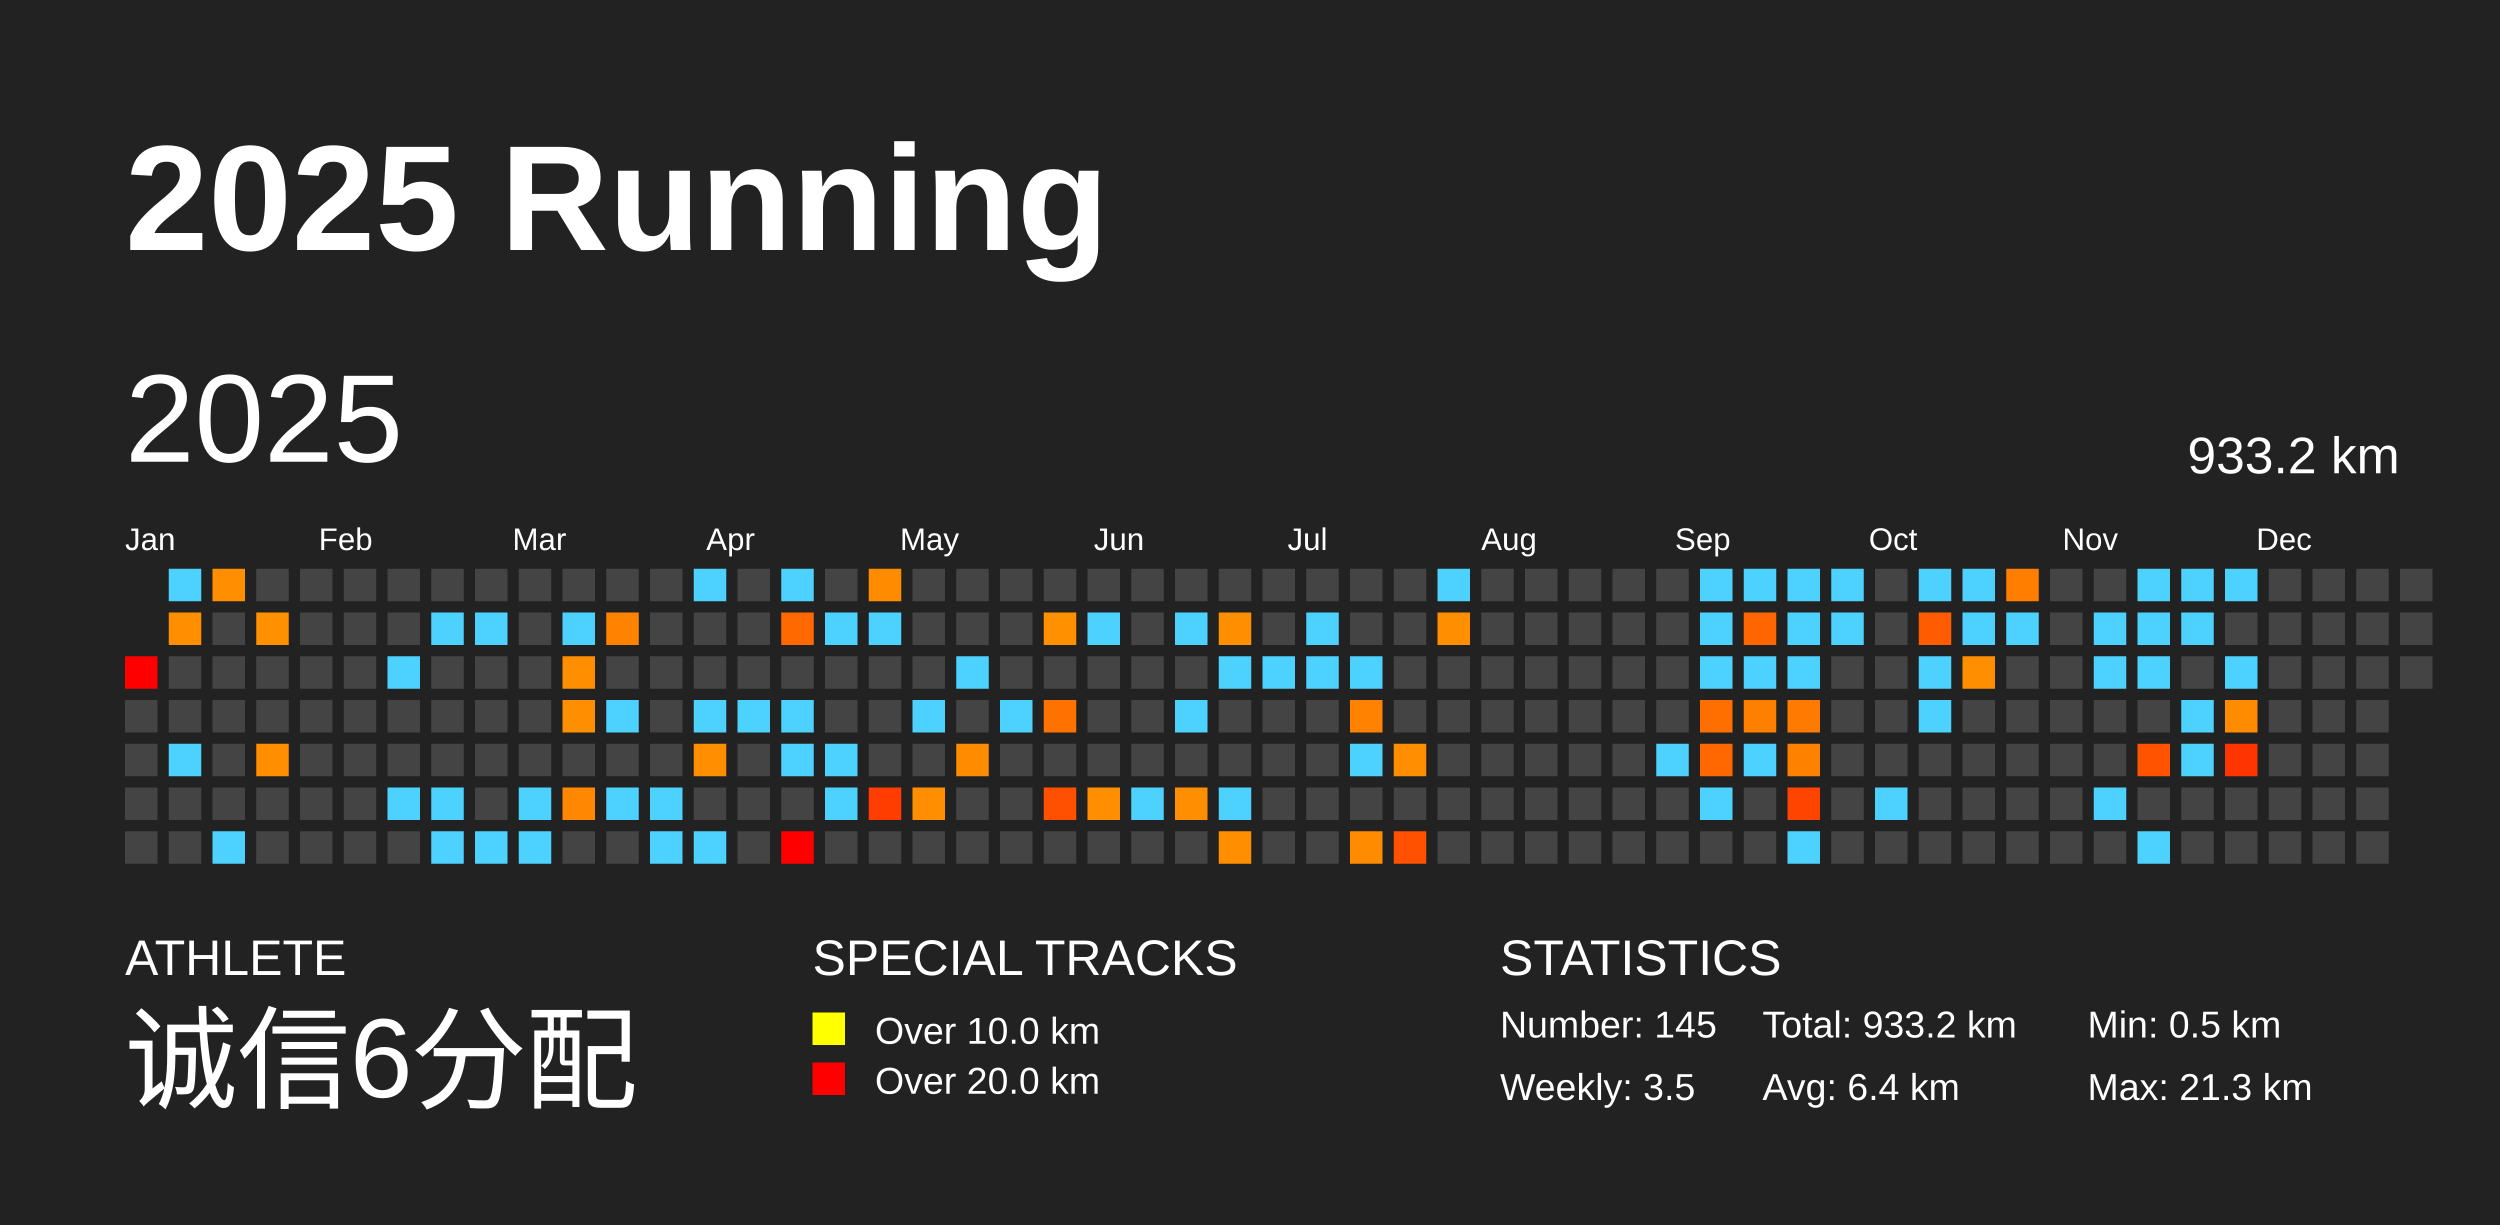
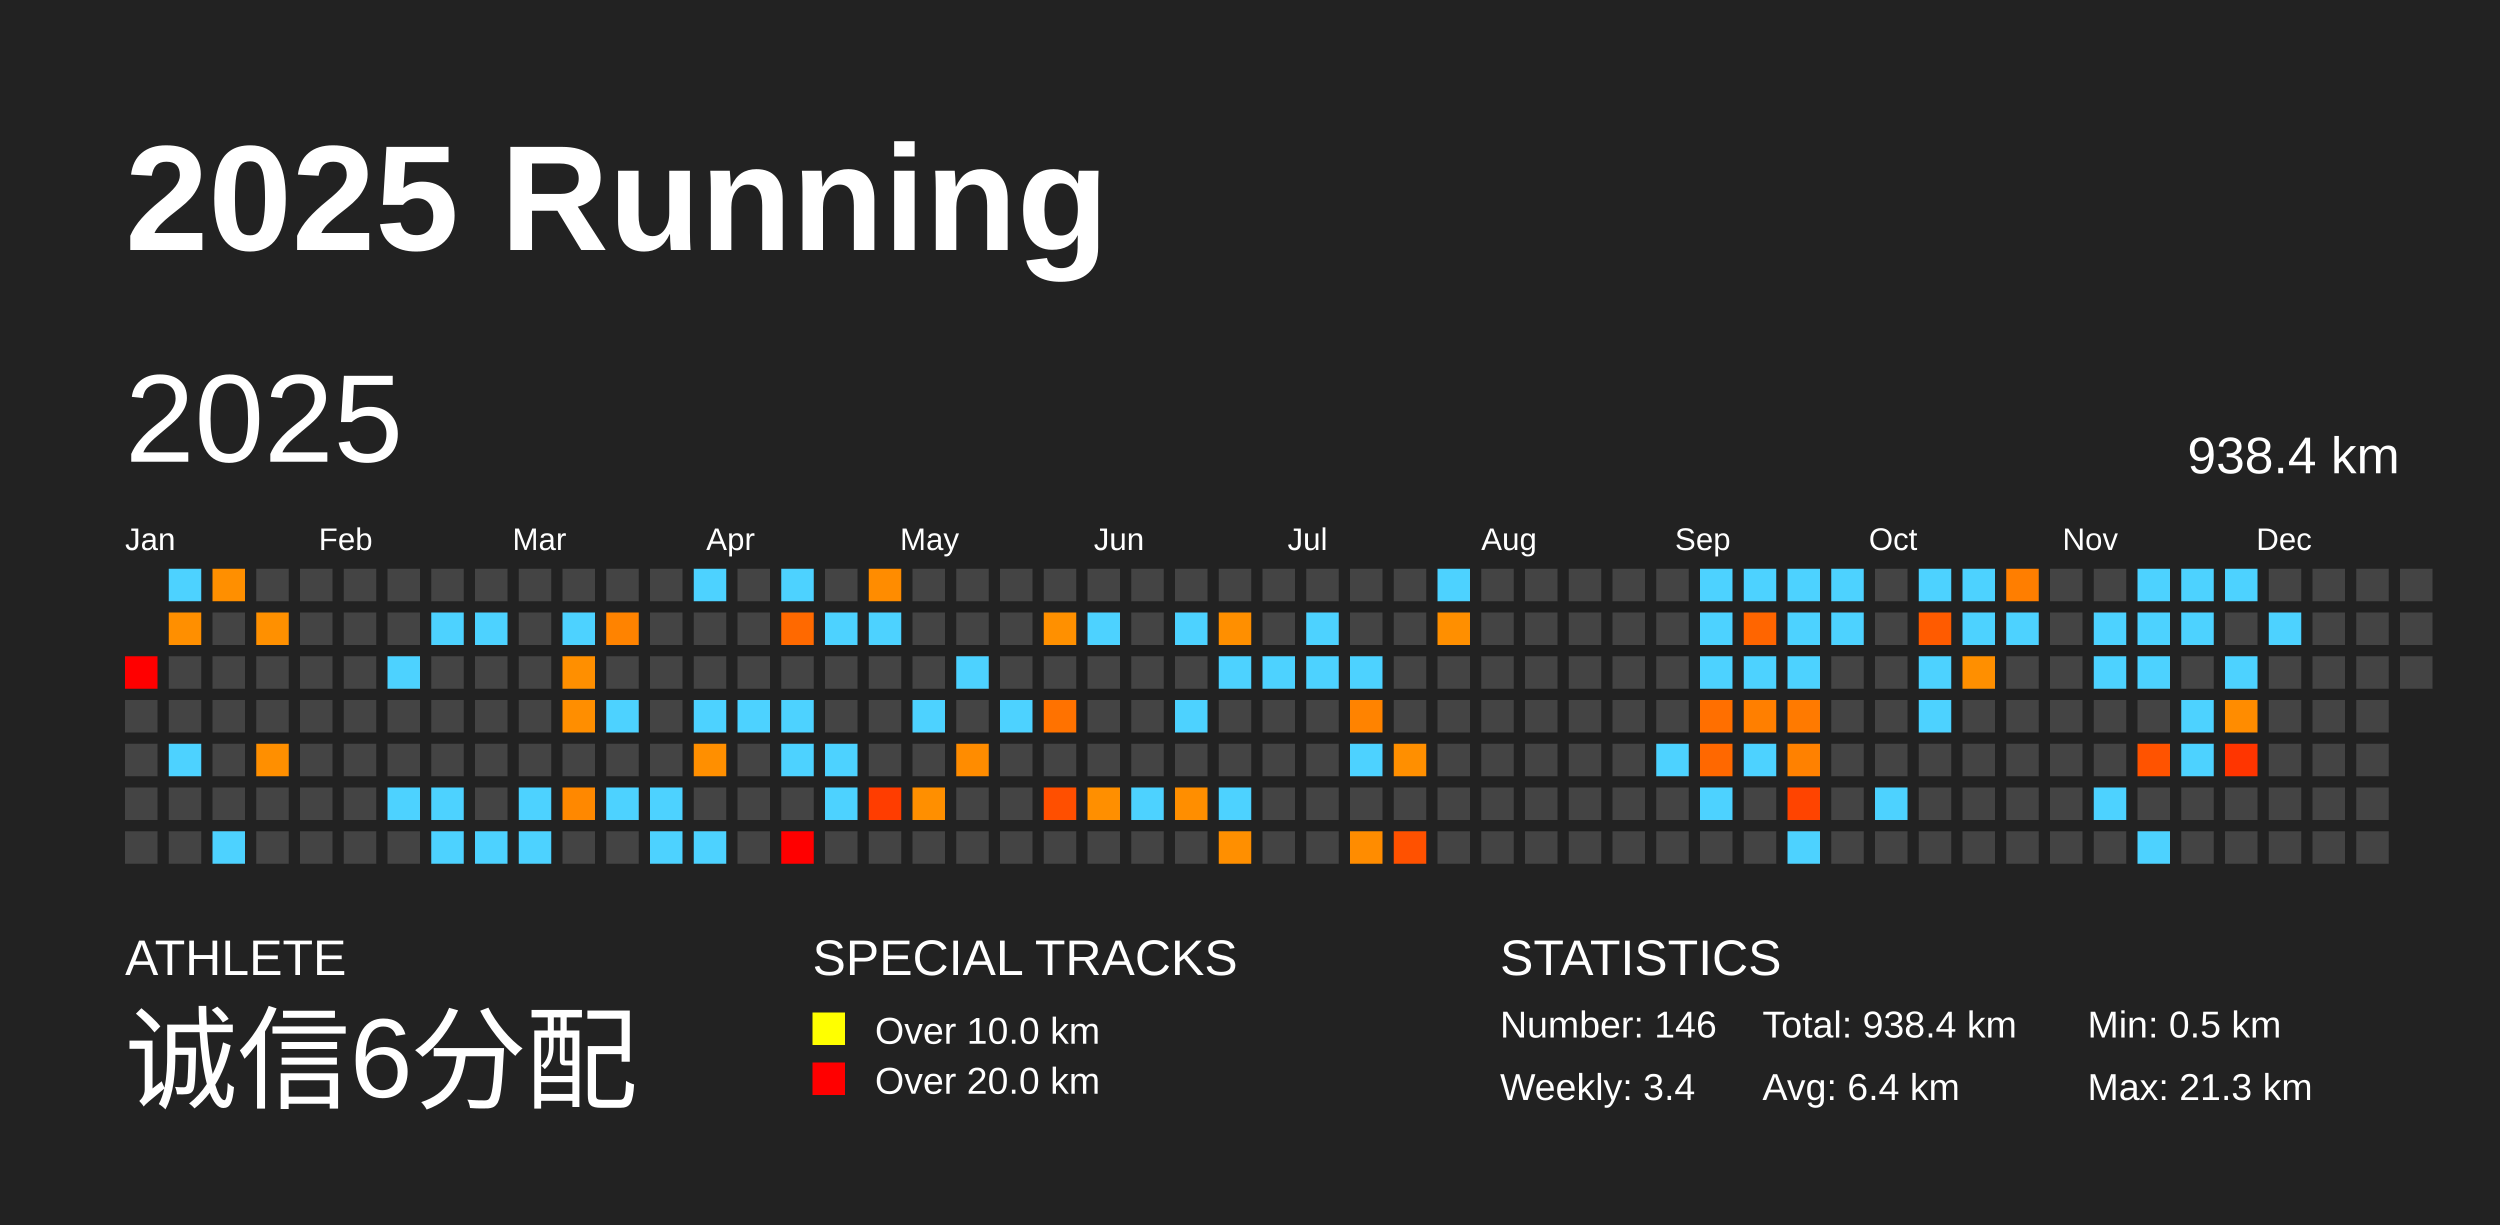
<svg xmlns="http://www.w3.org/2000/svg" baseProfile="full" height="98mm" version="1.1" viewBox="0,0,200,98" width="200mm">
  <defs />
  <rect fill="#222222" height="98" width="200" x="0" y="0" />
  <text fill="#FFFFFF" style="font-size:12px; font-family:Arial; font-weight:bold;" x="10" y="20">2025 Running</text>
  <text fill="#FFFFFF" style="font-size:4px; font-family:Arial" x="10" y="78">ATHLETE</text>
  <text fill="#FFFFFF" style="font-size:9px; font-family:Arial" x="10" y="88">诚信6分配</text>
  <text fill="#FFFFFF" style="font-size:4px; font-family:Arial" x="65" y="78">SPECIAL TRACKS</text>
  <rect fill="yellow" height="2.6" width="2.6" x="65" y="81" />
  <text fill="#FFFFFF" style="font-size:3px; font-family:Arial" x="70" y="83.5">Over 10.0 km</text>
  <rect fill="red" height="2.6" width="2.6" x="65" y="85" />
  <text fill="#FFFFFF" style="font-size:3px; font-family:Arial" x="70" y="87.5">Over 20.0 km</text>
  <text fill="#FFFFFF" style="font-size:4px; font-family:Arial" x="120" y="78">STATISTICS</text>
-   <text fill="#FFFFFF" style="font-size:3px; font-family:Arial" x="120" y="83">Number: 145</text>
-   <text fill="#FFFFFF" style="font-size:3px; font-family:Arial" x="120" y="88">Weekly: 3.5</text>
-   <text fill="#FFFFFF" style="font-size:3px; font-family:Arial" x="141" y="83">Total: 933.2 km</text>
+   <text fill="#FFFFFF" style="font-size:3px; font-family:Arial" x="120" y="83">Number: 146</text>
+   <text fill="#FFFFFF" style="font-size:3px; font-family:Arial" x="120" y="88">Weekly: 3.4</text>
+   <text fill="#FFFFFF" style="font-size:3px; font-family:Arial" x="141" y="83">Total: 938.4 km</text>
  <text fill="#FFFFFF" style="font-size:3px; font-family:Arial" x="141" y="88">Avg: 6.4 km</text>
  <text fill="#FFFFFF" style="font-size:3px; font-family:Arial" x="167" y="83">Min: 0.5 km</text>
  <text fill="#FFFFFF" style="font-size:3px; font-family:Arial" x="167" y="88">Max: 21.3 km</text>
  <text dominant-baseline="hanging" fill="#FFFFFF" style="font-size:10.0px; font-family:Arial;" x="10" y="30">2025</text>
-   <text dominant-baseline="hanging" fill="#FFFFFF" style="font-size:4.125px; font-family:Arial;" x="175" y="35">933.2 km</text>
+   <text dominant-baseline="hanging" fill="#FFFFFF" style="font-size:4.125px; font-family:Arial;" x="175" y="35">938.4 km</text>
  <text fill="#FFFFFF" style="font-size:2.5px; font-family:Arial" x="10.0" y="44">Jan</text>
  <text fill="#FFFFFF" style="font-size:2.5px; font-family:Arial" x="25.5" y="44">Feb</text>
  <text fill="#FFFFFF" style="font-size:2.5px; font-family:Arial" x="41.0" y="44">Mar</text>
  <text fill="#FFFFFF" style="font-size:2.5px; font-family:Arial" x="56.5" y="44">Apr</text>
  <text fill="#FFFFFF" style="font-size:2.5px; font-family:Arial" x="72.0" y="44">May</text>
  <text fill="#FFFFFF" style="font-size:2.5px; font-family:Arial" x="87.5" y="44">Jun</text>
  <text fill="#FFFFFF" style="font-size:2.5px; font-family:Arial" x="103.0" y="44">Jul</text>
  <text fill="#FFFFFF" style="font-size:2.5px; font-family:Arial" x="118.5" y="44">Aug</text>
  <text fill="#FFFFFF" style="font-size:2.5px; font-family:Arial" x="134.0" y="44">Sep</text>
  <text fill="#FFFFFF" style="font-size:2.5px; font-family:Arial" x="149.5" y="44">Oct</text>
  <text fill="#FFFFFF" style="font-size:2.5px; font-family:Arial" x="165.0" y="44">Nov</text>
  <text fill="#FFFFFF" style="font-size:2.5px; font-family:Arial" x="180.5" y="44">Dec</text>
  <rect fill="red" height="2.6" width="2.6" x="10.0" y="52.5" />
  <rect fill="#444444" height="2.6" width="2.6" x="10.0" y="56.0" />
  <rect fill="#444444" height="2.6" width="2.6" x="10.0" y="59.5" />
  <rect fill="#444444" height="2.6" width="2.6" x="10.0" y="63.0" />
  <rect fill="#444444" height="2.6" width="2.6" x="10.0" y="66.5" />
  <rect fill="#4dd2ff" height="2.6" width="2.6" x="13.5" y="45.5" />
  <rect fill="#ff8f00" height="2.6" width="2.6" x="13.5" y="49.0" />
  <rect fill="#444444" height="2.6" width="2.6" x="13.5" y="52.5" />
  <rect fill="#444444" height="2.6" width="2.6" x="13.5" y="56.0" />
  <rect fill="#4dd2ff" height="2.6" width="2.6" x="13.5" y="59.5" />
  <rect fill="#444444" height="2.6" width="2.6" x="13.5" y="63.0" />
  <rect fill="#444444" height="2.6" width="2.6" x="13.5" y="66.5" />
  <rect fill="#ff8f00" height="2.6" width="2.6" x="17.0" y="45.5" />
  <rect fill="#444444" height="2.6" width="2.6" x="17.0" y="49.0" />
  <rect fill="#444444" height="2.6" width="2.6" x="17.0" y="52.5" />
  <rect fill="#444444" height="2.6" width="2.6" x="17.0" y="56.0" />
  <rect fill="#444444" height="2.6" width="2.6" x="17.0" y="59.5" />
  <rect fill="#444444" height="2.6" width="2.6" x="17.0" y="63.0" />
  <rect fill="#4dd2ff" height="2.6" width="2.6" x="17.0" y="66.5" />
  <rect fill="#444444" height="2.6" width="2.6" x="20.5" y="45.5" />
  <rect fill="#ff9000" height="2.6" width="2.6" x="20.5" y="49.0" />
  <rect fill="#444444" height="2.6" width="2.6" x="20.5" y="52.5" />
  <rect fill="#444444" height="2.6" width="2.6" x="20.5" y="56.0" />
  <rect fill="#ff8f00" height="2.6" width="2.6" x="20.5" y="59.5" />
  <rect fill="#444444" height="2.6" width="2.6" x="20.5" y="63.0" />
  <rect fill="#444444" height="2.6" width="2.6" x="20.5" y="66.5" />
  <rect fill="#444444" height="2.6" width="2.6" x="24.0" y="45.5" />
  <rect fill="#444444" height="2.6" width="2.6" x="24.0" y="49.0" />
  <rect fill="#444444" height="2.6" width="2.6" x="24.0" y="52.5" />
  <rect fill="#444444" height="2.6" width="2.6" x="24.0" y="56.0" />
  <rect fill="#444444" height="2.6" width="2.6" x="24.0" y="59.5" />
  <rect fill="#444444" height="2.6" width="2.6" x="24.0" y="63.0" />
  <rect fill="#444444" height="2.6" width="2.6" x="24.0" y="66.5" />
  <rect fill="#444444" height="2.6" width="2.6" x="27.5" y="45.5" />
  <rect fill="#444444" height="2.6" width="2.6" x="27.5" y="49.0" />
  <rect fill="#444444" height="2.6" width="2.6" x="27.5" y="52.5" />
  <rect fill="#444444" height="2.6" width="2.6" x="27.5" y="56.0" />
  <rect fill="#444444" height="2.6" width="2.6" x="27.5" y="59.5" />
  <rect fill="#444444" height="2.6" width="2.6" x="27.5" y="63.0" />
  <rect fill="#444444" height="2.6" width="2.6" x="27.5" y="66.5" />
  <rect fill="#444444" height="2.6" width="2.6" x="31.0" y="45.5" />
  <rect fill="#444444" height="2.6" width="2.6" x="31.0" y="49.0" />
  <rect fill="#4dd2ff" height="2.6" width="2.6" x="31.0" y="52.5" />
  <rect fill="#444444" height="2.6" width="2.6" x="31.0" y="56.0" />
  <rect fill="#444444" height="2.6" width="2.6" x="31.0" y="59.5" />
  <rect fill="#4dd2ff" height="2.6" width="2.6" x="31.0" y="63.0" />
  <rect fill="#444444" height="2.6" width="2.6" x="31.0" y="66.5" />
  <rect fill="#444444" height="2.6" width="2.6" x="34.5" y="45.5" />
  <rect fill="#4dd2ff" height="2.6" width="2.6" x="34.5" y="49.0" />
  <rect fill="#444444" height="2.6" width="2.6" x="34.5" y="52.5" />
  <rect fill="#444444" height="2.6" width="2.6" x="34.5" y="56.0" />
  <rect fill="#444444" height="2.6" width="2.6" x="34.5" y="59.5" />
  <rect fill="#4dd2ff" height="2.6" width="2.6" x="34.5" y="63.0" />
  <rect fill="#4dd2ff" height="2.6" width="2.6" x="34.5" y="66.5" />
  <rect fill="#444444" height="2.6" width="2.6" x="38.0" y="45.5" />
  <rect fill="#4dd2ff" height="2.6" width="2.6" x="38.0" y="49.0" />
  <rect fill="#444444" height="2.6" width="2.6" x="38.0" y="52.5" />
  <rect fill="#444444" height="2.6" width="2.6" x="38.0" y="56.0" />
  <rect fill="#444444" height="2.6" width="2.6" x="38.0" y="59.5" />
  <rect fill="#444444" height="2.6" width="2.6" x="38.0" y="63.0" />
  <rect fill="#4dd2ff" height="2.6" width="2.6" x="38.0" y="66.5" />
  <rect fill="#444444" height="2.6" width="2.6" x="41.5" y="45.5" />
  <rect fill="#444444" height="2.6" width="2.6" x="41.5" y="49.0" />
  <rect fill="#444444" height="2.6" width="2.6" x="41.5" y="52.5" />
  <rect fill="#444444" height="2.6" width="2.6" x="41.5" y="56.0" />
  <rect fill="#444444" height="2.6" width="2.6" x="41.5" y="59.5" />
  <rect fill="#4dd2ff" height="2.6" width="2.6" x="41.5" y="63.0" />
  <rect fill="#4dd2ff" height="2.6" width="2.6" x="41.5" y="66.5" />
  <rect fill="#444444" height="2.6" width="2.6" x="45.0" y="45.5" />
  <rect fill="#4dd2ff" height="2.6" width="2.6" x="45.0" y="49.0" />
  <rect fill="#ff8f00" height="2.6" width="2.6" x="45.0" y="52.5" />
  <rect fill="#ff8e00" height="2.6" width="2.6" x="45.0" y="56.0" />
  <rect fill="#444444" height="2.6" width="2.6" x="45.0" y="59.5" />
  <rect fill="#ff8800" height="2.6" width="2.6" x="45.0" y="63.0" />
  <rect fill="#444444" height="2.6" width="2.6" x="45.0" y="66.5" />
  <rect fill="#444444" height="2.6" width="2.6" x="48.5" y="45.5" />
  <rect fill="#ff8300" height="2.6" width="2.6" x="48.5" y="49.0" />
  <rect fill="#444444" height="2.6" width="2.6" x="48.5" y="52.5" />
  <rect fill="#4dd2ff" height="2.6" width="2.6" x="48.5" y="56.0" />
  <rect fill="#444444" height="2.6" width="2.6" x="48.5" y="59.5" />
  <rect fill="#4dd2ff" height="2.6" width="2.6" x="48.5" y="63.0" />
  <rect fill="#444444" height="2.6" width="2.6" x="48.5" y="66.5" />
  <rect fill="#444444" height="2.6" width="2.6" x="52.0" y="45.5" />
  <rect fill="#444444" height="2.6" width="2.6" x="52.0" y="49.0" />
  <rect fill="#444444" height="2.6" width="2.6" x="52.0" y="52.5" />
  <rect fill="#444444" height="2.6" width="2.6" x="52.0" y="56.0" />
  <rect fill="#444444" height="2.6" width="2.6" x="52.0" y="59.5" />
  <rect fill="#4dd2ff" height="2.6" width="2.6" x="52.0" y="63.0" />
  <rect fill="#4dd2ff" height="2.6" width="2.6" x="52.0" y="66.5" />
  <rect fill="#4dd2ff" height="2.6" width="2.6" x="55.5" y="45.5" />
  <rect fill="#444444" height="2.6" width="2.6" x="55.5" y="49.0" />
  <rect fill="#444444" height="2.6" width="2.6" x="55.5" y="52.5" />
  <rect fill="#4dd2ff" height="2.6" width="2.6" x="55.5" y="56.0" />
  <rect fill="#ff8f00" height="2.6" width="2.6" x="55.5" y="59.5" />
  <rect fill="#444444" height="2.6" width="2.6" x="55.5" y="63.0" />
  <rect fill="#4dd2ff" height="2.6" width="2.6" x="55.5" y="66.5" />
  <rect fill="#444444" height="2.6" width="2.6" x="59.0" y="45.5" />
  <rect fill="#444444" height="2.6" width="2.6" x="59.0" y="49.0" />
  <rect fill="#444444" height="2.6" width="2.6" x="59.0" y="52.5" />
  <rect fill="#4dd2ff" height="2.6" width="2.6" x="59.0" y="56.0" />
  <rect fill="#444444" height="2.6" width="2.6" x="59.0" y="59.5" />
  <rect fill="#444444" height="2.6" width="2.6" x="59.0" y="63.0" />
  <rect fill="#444444" height="2.6" width="2.6" x="59.0" y="66.5" />
  <rect fill="#4dd2ff" height="2.6" width="2.6" x="62.5" y="45.5" />
  <rect fill="#ff6900" height="2.6" width="2.6" x="62.5" y="49.0" />
  <rect fill="#444444" height="2.6" width="2.6" x="62.5" y="52.5" />
  <rect fill="#4dd2ff" height="2.6" width="2.6" x="62.5" y="56.0" />
  <rect fill="#4dd2ff" height="2.6" width="2.6" x="62.5" y="59.5" />
  <rect fill="#444444" height="2.6" width="2.6" x="62.5" y="63.0" />
  <rect fill="red" height="2.6" width="2.6" x="62.5" y="66.5" />
  <rect fill="#444444" height="2.6" width="2.6" x="66.0" y="45.5" />
  <rect fill="#4dd2ff" height="2.6" width="2.6" x="66.0" y="49.0" />
  <rect fill="#444444" height="2.6" width="2.6" x="66.0" y="52.5" />
  <rect fill="#444444" height="2.6" width="2.6" x="66.0" y="56.0" />
  <rect fill="#4dd2ff" height="2.6" width="2.6" x="66.0" y="59.5" />
  <rect fill="#4dd2ff" height="2.6" width="2.6" x="66.0" y="63.0" />
  <rect fill="#444444" height="2.6" width="2.6" x="66.0" y="66.5" />
  <rect fill="#ff8c00" height="2.6" width="2.6" x="69.5" y="45.5" />
  <rect fill="#4dd2ff" height="2.6" width="2.6" x="69.5" y="49.0" />
  <rect fill="#444444" height="2.6" width="2.6" x="69.5" y="52.5" />
  <rect fill="#444444" height="2.6" width="2.6" x="69.5" y="56.0" />
  <rect fill="#444444" height="2.6" width="2.6" x="69.5" y="59.5" />
  <rect fill="#ff3d00" height="2.6" width="2.6" x="69.5" y="63.0" />
  <rect fill="#444444" height="2.6" width="2.6" x="69.5" y="66.5" />
  <rect fill="#444444" height="2.6" width="2.6" x="73.0" y="45.5" />
  <rect fill="#444444" height="2.6" width="2.6" x="73.0" y="49.0" />
  <rect fill="#444444" height="2.6" width="2.6" x="73.0" y="52.5" />
  <rect fill="#4dd2ff" height="2.6" width="2.6" x="73.0" y="56.0" />
  <rect fill="#444444" height="2.6" width="2.6" x="73.0" y="59.5" />
  <rect fill="#ff8f00" height="2.6" width="2.6" x="73.0" y="63.0" />
  <rect fill="#444444" height="2.6" width="2.6" x="73.0" y="66.5" />
  <rect fill="#444444" height="2.6" width="2.6" x="76.5" y="45.5" />
  <rect fill="#444444" height="2.6" width="2.6" x="76.5" y="49.0" />
  <rect fill="#4dd2ff" height="2.6" width="2.6" x="76.5" y="52.5" />
  <rect fill="#444444" height="2.6" width="2.6" x="76.5" y="56.0" />
  <rect fill="#ff8c00" height="2.6" width="2.6" x="76.5" y="59.5" />
  <rect fill="#444444" height="2.6" width="2.6" x="76.5" y="63.0" />
  <rect fill="#444444" height="2.6" width="2.6" x="76.5" y="66.5" />
  <rect fill="#444444" height="2.6" width="2.6" x="80.0" y="45.5" />
  <rect fill="#444444" height="2.6" width="2.6" x="80.0" y="49.0" />
  <rect fill="#444444" height="2.6" width="2.6" x="80.0" y="52.5" />
  <rect fill="#4dd2ff" height="2.6" width="2.6" x="80.0" y="56.0" />
  <rect fill="#444444" height="2.6" width="2.6" x="80.0" y="59.5" />
  <rect fill="#444444" height="2.6" width="2.6" x="80.0" y="63.0" />
  <rect fill="#444444" height="2.6" width="2.6" x="80.0" y="66.5" />
  <rect fill="#444444" height="2.6" width="2.6" x="83.5" y="45.5" />
  <rect fill="#ff9000" height="2.6" width="2.6" x="83.5" y="49.0" />
  <rect fill="#444444" height="2.6" width="2.6" x="83.5" y="52.5" />
  <rect fill="#ff7200" height="2.6" width="2.6" x="83.5" y="56.0" />
  <rect fill="#444444" height="2.6" width="2.6" x="83.5" y="59.5" />
  <rect fill="#ff4f00" height="2.6" width="2.6" x="83.5" y="63.0" />
  <rect fill="#444444" height="2.6" width="2.6" x="83.5" y="66.5" />
  <rect fill="#444444" height="2.6" width="2.6" x="87.0" y="45.5" />
  <rect fill="#4dd2ff" height="2.6" width="2.6" x="87.0" y="49.0" />
  <rect fill="#444444" height="2.6" width="2.6" x="87.0" y="52.5" />
  <rect fill="#444444" height="2.6" width="2.6" x="87.0" y="56.0" />
  <rect fill="#444444" height="2.6" width="2.6" x="87.0" y="59.5" />
  <rect fill="#ff8f00" height="2.6" width="2.6" x="87.0" y="63.0" />
  <rect fill="#444444" height="2.6" width="2.6" x="87.0" y="66.5" />
  <rect fill="#444444" height="2.6" width="2.6" x="90.5" y="45.5" />
  <rect fill="#444444" height="2.6" width="2.6" x="90.5" y="49.0" />
  <rect fill="#444444" height="2.6" width="2.6" x="90.5" y="52.5" />
  <rect fill="#444444" height="2.6" width="2.6" x="90.5" y="56.0" />
  <rect fill="#444444" height="2.6" width="2.6" x="90.5" y="59.5" />
  <rect fill="#4dd2ff" height="2.6" width="2.6" x="90.5" y="63.0" />
  <rect fill="#444444" height="2.6" width="2.6" x="90.5" y="66.5" />
  <rect fill="#444444" height="2.6" width="2.6" x="94.0" y="45.5" />
  <rect fill="#4dd2ff" height="2.6" width="2.6" x="94.0" y="49.0" />
  <rect fill="#444444" height="2.6" width="2.6" x="94.0" y="52.5" />
  <rect fill="#4dd2ff" height="2.6" width="2.6" x="94.0" y="56.0" />
  <rect fill="#444444" height="2.6" width="2.6" x="94.0" y="59.5" />
  <rect fill="#ff8e00" height="2.6" width="2.6" x="94.0" y="63.0" />
  <rect fill="#444444" height="2.6" width="2.6" x="94.0" y="66.5" />
  <rect fill="#444444" height="2.6" width="2.6" x="97.5" y="45.5" />
  <rect fill="#ff8f00" height="2.6" width="2.6" x="97.5" y="49.0" />
  <rect fill="#4dd2ff" height="2.6" width="2.6" x="97.5" y="52.5" />
  <rect fill="#444444" height="2.6" width="2.6" x="97.5" y="56.0" />
  <rect fill="#444444" height="2.6" width="2.6" x="97.5" y="59.5" />
  <rect fill="#4dd2ff" height="2.6" width="2.6" x="97.5" y="63.0" />
  <rect fill="#ff8f00" height="2.6" width="2.6" x="97.5" y="66.5" />
  <rect fill="#444444" height="2.6" width="2.6" x="101.0" y="45.5" />
  <rect fill="#444444" height="2.6" width="2.6" x="101.0" y="49.0" />
  <rect fill="#4dd2ff" height="2.6" width="2.6" x="101.0" y="52.5" />
  <rect fill="#444444" height="2.6" width="2.6" x="101.0" y="56.0" />
  <rect fill="#444444" height="2.6" width="2.6" x="101.0" y="59.5" />
  <rect fill="#444444" height="2.6" width="2.6" x="101.0" y="63.0" />
  <rect fill="#444444" height="2.6" width="2.6" x="101.0" y="66.5" />
  <rect fill="#444444" height="2.6" width="2.6" x="104.5" y="45.5" />
  <rect fill="#4dd2ff" height="2.6" width="2.6" x="104.5" y="49.0" />
  <rect fill="#4dd2ff" height="2.6" width="2.6" x="104.5" y="52.5" />
  <rect fill="#444444" height="2.6" width="2.6" x="104.5" y="56.0" />
  <rect fill="#444444" height="2.6" width="2.6" x="104.5" y="59.5" />
  <rect fill="#444444" height="2.6" width="2.6" x="104.5" y="63.0" />
  <rect fill="#444444" height="2.6" width="2.6" x="104.5" y="66.5" />
  <rect fill="#444444" height="2.6" width="2.6" x="108.0" y="45.5" />
  <rect fill="#444444" height="2.6" width="2.6" x="108.0" y="49.0" />
  <rect fill="#4dd2ff" height="2.6" width="2.6" x="108.0" y="52.5" />
  <rect fill="#ff8300" height="2.6" width="2.6" x="108.0" y="56.0" />
  <rect fill="#4dd2ff" height="2.6" width="2.6" x="108.0" y="59.5" />
  <rect fill="#444444" height="2.6" width="2.6" x="108.0" y="63.0" />
  <rect fill="#ff8c00" height="2.6" width="2.6" x="108.0" y="66.5" />
  <rect fill="#444444" height="2.6" width="2.6" x="111.5" y="45.5" />
  <rect fill="#444444" height="2.6" width="2.6" x="111.5" y="49.0" />
  <rect fill="#444444" height="2.6" width="2.6" x="111.5" y="52.5" />
  <rect fill="#444444" height="2.6" width="2.6" x="111.5" y="56.0" />
  <rect fill="#ff8f00" height="2.6" width="2.6" x="111.5" y="59.5" />
  <rect fill="#444444" height="2.6" width="2.6" x="111.5" y="63.0" />
  <rect fill="#ff5100" height="2.6" width="2.6" x="111.5" y="66.5" />
  <rect fill="#4dd2ff" height="2.6" width="2.6" x="115.0" y="45.5" />
  <rect fill="#ff8f00" height="2.6" width="2.6" x="115.0" y="49.0" />
  <rect fill="#444444" height="2.6" width="2.6" x="115.0" y="52.5" />
  <rect fill="#444444" height="2.6" width="2.6" x="115.0" y="56.0" />
  <rect fill="#444444" height="2.6" width="2.6" x="115.0" y="59.5" />
  <rect fill="#444444" height="2.6" width="2.6" x="115.0" y="63.0" />
  <rect fill="#444444" height="2.6" width="2.6" x="115.0" y="66.5" />
  <rect fill="#444444" height="2.6" width="2.6" x="118.5" y="45.5" />
  <rect fill="#444444" height="2.6" width="2.6" x="118.5" y="49.0" />
  <rect fill="#444444" height="2.6" width="2.6" x="118.5" y="52.5" />
  <rect fill="#444444" height="2.6" width="2.6" x="118.5" y="56.0" />
  <rect fill="#444444" height="2.6" width="2.6" x="118.5" y="59.5" />
  <rect fill="#444444" height="2.6" width="2.6" x="118.5" y="63.0" />
  <rect fill="#444444" height="2.6" width="2.6" x="118.5" y="66.5" />
  <rect fill="#444444" height="2.6" width="2.6" x="122.0" y="45.5" />
  <rect fill="#444444" height="2.6" width="2.6" x="122.0" y="49.0" />
  <rect fill="#444444" height="2.6" width="2.6" x="122.0" y="52.5" />
  <rect fill="#444444" height="2.6" width="2.6" x="122.0" y="56.0" />
  <rect fill="#444444" height="2.6" width="2.6" x="122.0" y="59.5" />
  <rect fill="#444444" height="2.6" width="2.6" x="122.0" y="63.0" />
  <rect fill="#444444" height="2.6" width="2.6" x="122.0" y="66.5" />
  <rect fill="#444444" height="2.6" width="2.6" x="125.5" y="45.5" />
  <rect fill="#444444" height="2.6" width="2.6" x="125.5" y="49.0" />
  <rect fill="#444444" height="2.6" width="2.6" x="125.5" y="52.5" />
  <rect fill="#444444" height="2.6" width="2.6" x="125.5" y="56.0" />
  <rect fill="#444444" height="2.6" width="2.6" x="125.5" y="59.5" />
  <rect fill="#444444" height="2.6" width="2.6" x="125.5" y="63.0" />
  <rect fill="#444444" height="2.6" width="2.6" x="125.5" y="66.5" />
  <rect fill="#444444" height="2.6" width="2.6" x="129.0" y="45.5" />
  <rect fill="#444444" height="2.6" width="2.6" x="129.0" y="49.0" />
  <rect fill="#444444" height="2.6" width="2.6" x="129.0" y="52.5" />
  <rect fill="#444444" height="2.6" width="2.6" x="129.0" y="56.0" />
  <rect fill="#444444" height="2.6" width="2.6" x="129.0" y="59.5" />
  <rect fill="#444444" height="2.6" width="2.6" x="129.0" y="63.0" />
  <rect fill="#444444" height="2.6" width="2.6" x="129.0" y="66.5" />
  <rect fill="#444444" height="2.6" width="2.6" x="132.5" y="45.5" />
  <rect fill="#444444" height="2.6" width="2.6" x="132.5" y="49.0" />
  <rect fill="#444444" height="2.6" width="2.6" x="132.5" y="52.5" />
  <rect fill="#444444" height="2.6" width="2.6" x="132.5" y="56.0" />
  <rect fill="#4dd2ff" height="2.6" width="2.6" x="132.5" y="59.5" />
  <rect fill="#444444" height="2.6" width="2.6" x="132.5" y="63.0" />
  <rect fill="#444444" height="2.6" width="2.6" x="132.5" y="66.5" />
  <rect fill="#4dd2ff" height="2.6" width="2.6" x="136.0" y="45.5" />
  <rect fill="#4dd2ff" height="2.6" width="2.6" x="136.0" y="49.0" />
  <rect fill="#4dd2ff" height="2.6" width="2.6" x="136.0" y="52.5" />
  <rect fill="#ff6f00" height="2.6" width="2.6" x="136.0" y="56.0" />
  <rect fill="#ff6800" height="2.6" width="2.6" x="136.0" y="59.5" />
  <rect fill="#4dd2ff" height="2.6" width="2.6" x="136.0" y="63.0" />
  <rect fill="#444444" height="2.6" width="2.6" x="136.0" y="66.5" />
  <rect fill="#4dd2ff" height="2.6" width="2.6" x="139.5" y="45.5" />
  <rect fill="#ff6500" height="2.6" width="2.6" x="139.5" y="49.0" />
  <rect fill="#4dd2ff" height="2.6" width="2.6" x="139.5" y="52.5" />
  <rect fill="#ff7f00" height="2.6" width="2.6" x="139.5" y="56.0" />
  <rect fill="#4dd2ff" height="2.6" width="2.6" x="139.5" y="59.5" />
  <rect fill="#444444" height="2.6" width="2.6" x="139.5" y="63.0" />
  <rect fill="#444444" height="2.6" width="2.6" x="139.5" y="66.5" />
  <rect fill="#4dd2ff" height="2.6" width="2.6" x="143.0" y="45.5" />
  <rect fill="#4dd2ff" height="2.6" width="2.6" x="143.0" y="49.0" />
  <rect fill="#4dd2ff" height="2.6" width="2.6" x="143.0" y="52.5" />
  <rect fill="#ff7a00" height="2.6" width="2.6" x="143.0" y="56.0" />
  <rect fill="#ff8100" height="2.6" width="2.6" x="143.0" y="59.5" />
  <rect fill="#ff4400" height="2.6" width="2.6" x="143.0" y="63.0" />
  <rect fill="#4dd2ff" height="2.6" width="2.6" x="143.0" y="66.5" />
  <rect fill="#4dd2ff" height="2.6" width="2.6" x="146.5" y="45.5" />
  <rect fill="#4dd2ff" height="2.6" width="2.6" x="146.5" y="49.0" />
  <rect fill="#444444" height="2.6" width="2.6" x="146.5" y="52.5" />
  <rect fill="#444444" height="2.6" width="2.6" x="146.5" y="56.0" />
  <rect fill="#444444" height="2.6" width="2.6" x="146.5" y="59.5" />
  <rect fill="#444444" height="2.6" width="2.6" x="146.5" y="63.0" />
  <rect fill="#444444" height="2.6" width="2.6" x="146.5" y="66.5" />
  <rect fill="#444444" height="2.6" width="2.6" x="150.0" y="45.5" />
  <rect fill="#444444" height="2.6" width="2.6" x="150.0" y="49.0" />
  <rect fill="#444444" height="2.6" width="2.6" x="150.0" y="52.5" />
  <rect fill="#444444" height="2.6" width="2.6" x="150.0" y="56.0" />
  <rect fill="#444444" height="2.6" width="2.6" x="150.0" y="59.5" />
  <rect fill="#4dd2ff" height="2.6" width="2.6" x="150.0" y="63.0" />
  <rect fill="#444444" height="2.6" width="2.6" x="150.0" y="66.5" />
  <rect fill="#4dd2ff" height="2.6" width="2.6" x="153.5" y="45.5" />
  <rect fill="#ff5b00" height="2.6" width="2.6" x="153.5" y="49.0" />
  <rect fill="#4dd2ff" height="2.6" width="2.6" x="153.5" y="52.5" />
  <rect fill="#4dd2ff" height="2.6" width="2.6" x="153.5" y="56.0" />
  <rect fill="#444444" height="2.6" width="2.6" x="153.5" y="59.5" />
  <rect fill="#444444" height="2.6" width="2.6" x="153.5" y="63.0" />
  <rect fill="#444444" height="2.6" width="2.6" x="153.5" y="66.5" />
  <rect fill="#4dd2ff" height="2.6" width="2.6" x="157.0" y="45.5" />
  <rect fill="#4dd2ff" height="2.6" width="2.6" x="157.0" y="49.0" />
  <rect fill="#ff8f00" height="2.6" width="2.6" x="157.0" y="52.5" />
  <rect fill="#444444" height="2.6" width="2.6" x="157.0" y="56.0" />
  <rect fill="#444444" height="2.6" width="2.6" x="157.0" y="59.5" />
  <rect fill="#444444" height="2.6" width="2.6" x="157.0" y="63.0" />
  <rect fill="#444444" height="2.6" width="2.6" x="157.0" y="66.5" />
  <rect fill="#ff7e00" height="2.6" width="2.6" x="160.5" y="45.5" />
  <rect fill="#4dd2ff" height="2.6" width="2.6" x="160.5" y="49.0" />
  <rect fill="#444444" height="2.6" width="2.6" x="160.5" y="52.5" />
  <rect fill="#444444" height="2.6" width="2.6" x="160.5" y="56.0" />
  <rect fill="#444444" height="2.6" width="2.6" x="160.5" y="59.5" />
  <rect fill="#444444" height="2.6" width="2.6" x="160.5" y="63.0" />
  <rect fill="#444444" height="2.6" width="2.6" x="160.5" y="66.5" />
  <rect fill="#444444" height="2.6" width="2.6" x="164.0" y="45.5" />
  <rect fill="#444444" height="2.6" width="2.6" x="164.0" y="49.0" />
  <rect fill="#444444" height="2.6" width="2.6" x="164.0" y="52.5" />
  <rect fill="#444444" height="2.6" width="2.6" x="164.0" y="56.0" />
  <rect fill="#444444" height="2.6" width="2.6" x="164.0" y="59.5" />
  <rect fill="#444444" height="2.6" width="2.6" x="164.0" y="63.0" />
  <rect fill="#444444" height="2.6" width="2.6" x="164.0" y="66.5" />
  <rect fill="#444444" height="2.6" width="2.6" x="167.5" y="45.5" />
  <rect fill="#4dd2ff" height="2.6" width="2.6" x="167.5" y="49.0" />
  <rect fill="#4dd2ff" height="2.6" width="2.6" x="167.5" y="52.5" />
  <rect fill="#444444" height="2.6" width="2.6" x="167.5" y="56.0" />
  <rect fill="#444444" height="2.6" width="2.6" x="167.5" y="59.5" />
  <rect fill="#4dd2ff" height="2.6" width="2.6" x="167.5" y="63.0" />
  <rect fill="#444444" height="2.6" width="2.6" x="167.5" y="66.5" />
  <rect fill="#4dd2ff" height="2.6" width="2.6" x="171.0" y="45.5" />
  <rect fill="#4dd2ff" height="2.6" width="2.6" x="171.0" y="49.0" />
  <rect fill="#4dd2ff" height="2.6" width="2.6" x="171.0" y="52.5" />
  <rect fill="#444444" height="2.6" width="2.6" x="171.0" y="56.0" />
  <rect fill="#ff5300" height="2.6" width="2.6" x="171.0" y="59.5" />
  <rect fill="#444444" height="2.6" width="2.6" x="171.0" y="63.0" />
  <rect fill="#4dd2ff" height="2.6" width="2.6" x="171.0" y="66.5" />
  <rect fill="#4dd2ff" height="2.6" width="2.6" x="174.5" y="45.5" />
  <rect fill="#4dd2ff" height="2.6" width="2.6" x="174.5" y="49.0" />
  <rect fill="#444444" height="2.6" width="2.6" x="174.5" y="52.5" />
  <rect fill="#4dd2ff" height="2.6" width="2.6" x="174.5" y="56.0" />
  <rect fill="#4dd2ff" height="2.6" width="2.6" x="174.5" y="59.5" />
  <rect fill="#444444" height="2.6" width="2.6" x="174.5" y="63.0" />
  <rect fill="#444444" height="2.6" width="2.6" x="174.5" y="66.5" />
  <rect fill="#4dd2ff" height="2.6" width="2.6" x="178.0" y="45.5" />
  <rect fill="#444444" height="2.6" width="2.6" x="178.0" y="49.0" />
  <rect fill="#4dd2ff" height="2.6" width="2.6" x="178.0" y="52.5" />
  <rect fill="#ff8c00" height="2.6" width="2.6" x="178.0" y="56.0" />
  <rect fill="#ff3500" height="2.6" width="2.6" x="178.0" y="59.5" />
  <rect fill="#444444" height="2.6" width="2.6" x="178.0" y="63.0" />
  <rect fill="#444444" height="2.6" width="2.6" x="178.0" y="66.5" />
  <rect fill="#444444" height="2.6" width="2.6" x="181.5" y="45.5" />
-   <rect fill="#444444" height="2.6" width="2.6" x="181.5" y="49.0" />
+   <rect fill="#4dd2ff" height="2.6" width="2.6" x="181.5" y="49.0" />
  <rect fill="#444444" height="2.6" width="2.6" x="181.5" y="52.5" />
  <rect fill="#444444" height="2.6" width="2.6" x="181.5" y="56.0" />
  <rect fill="#444444" height="2.6" width="2.6" x="181.5" y="59.5" />
  <rect fill="#444444" height="2.6" width="2.6" x="181.5" y="63.0" />
  <rect fill="#444444" height="2.6" width="2.6" x="181.5" y="66.5" />
  <rect fill="#444444" height="2.6" width="2.6" x="185.0" y="45.5" />
  <rect fill="#444444" height="2.6" width="2.6" x="185.0" y="49.0" />
  <rect fill="#444444" height="2.6" width="2.6" x="185.0" y="52.5" />
  <rect fill="#444444" height="2.6" width="2.6" x="185.0" y="56.0" />
  <rect fill="#444444" height="2.6" width="2.6" x="185.0" y="59.5" />
  <rect fill="#444444" height="2.6" width="2.6" x="185.0" y="63.0" />
  <rect fill="#444444" height="2.6" width="2.6" x="185.0" y="66.5" />
  <rect fill="#444444" height="2.6" width="2.6" x="188.5" y="45.5" />
  <rect fill="#444444" height="2.6" width="2.6" x="188.5" y="49.0" />
  <rect fill="#444444" height="2.6" width="2.6" x="188.5" y="52.5" />
  <rect fill="#444444" height="2.6" width="2.6" x="188.5" y="56.0" />
  <rect fill="#444444" height="2.6" width="2.6" x="188.5" y="59.5" />
  <rect fill="#444444" height="2.6" width="2.6" x="188.5" y="63.0" />
  <rect fill="#444444" height="2.6" width="2.6" x="188.5" y="66.5" />
  <rect fill="#444444" height="2.6" width="2.6" x="192.0" y="45.5" />
  <rect fill="#444444" height="2.6" width="2.6" x="192.0" y="49.0" />
  <rect fill="#444444" height="2.6" width="2.6" x="192.0" y="52.5" />
</svg>
